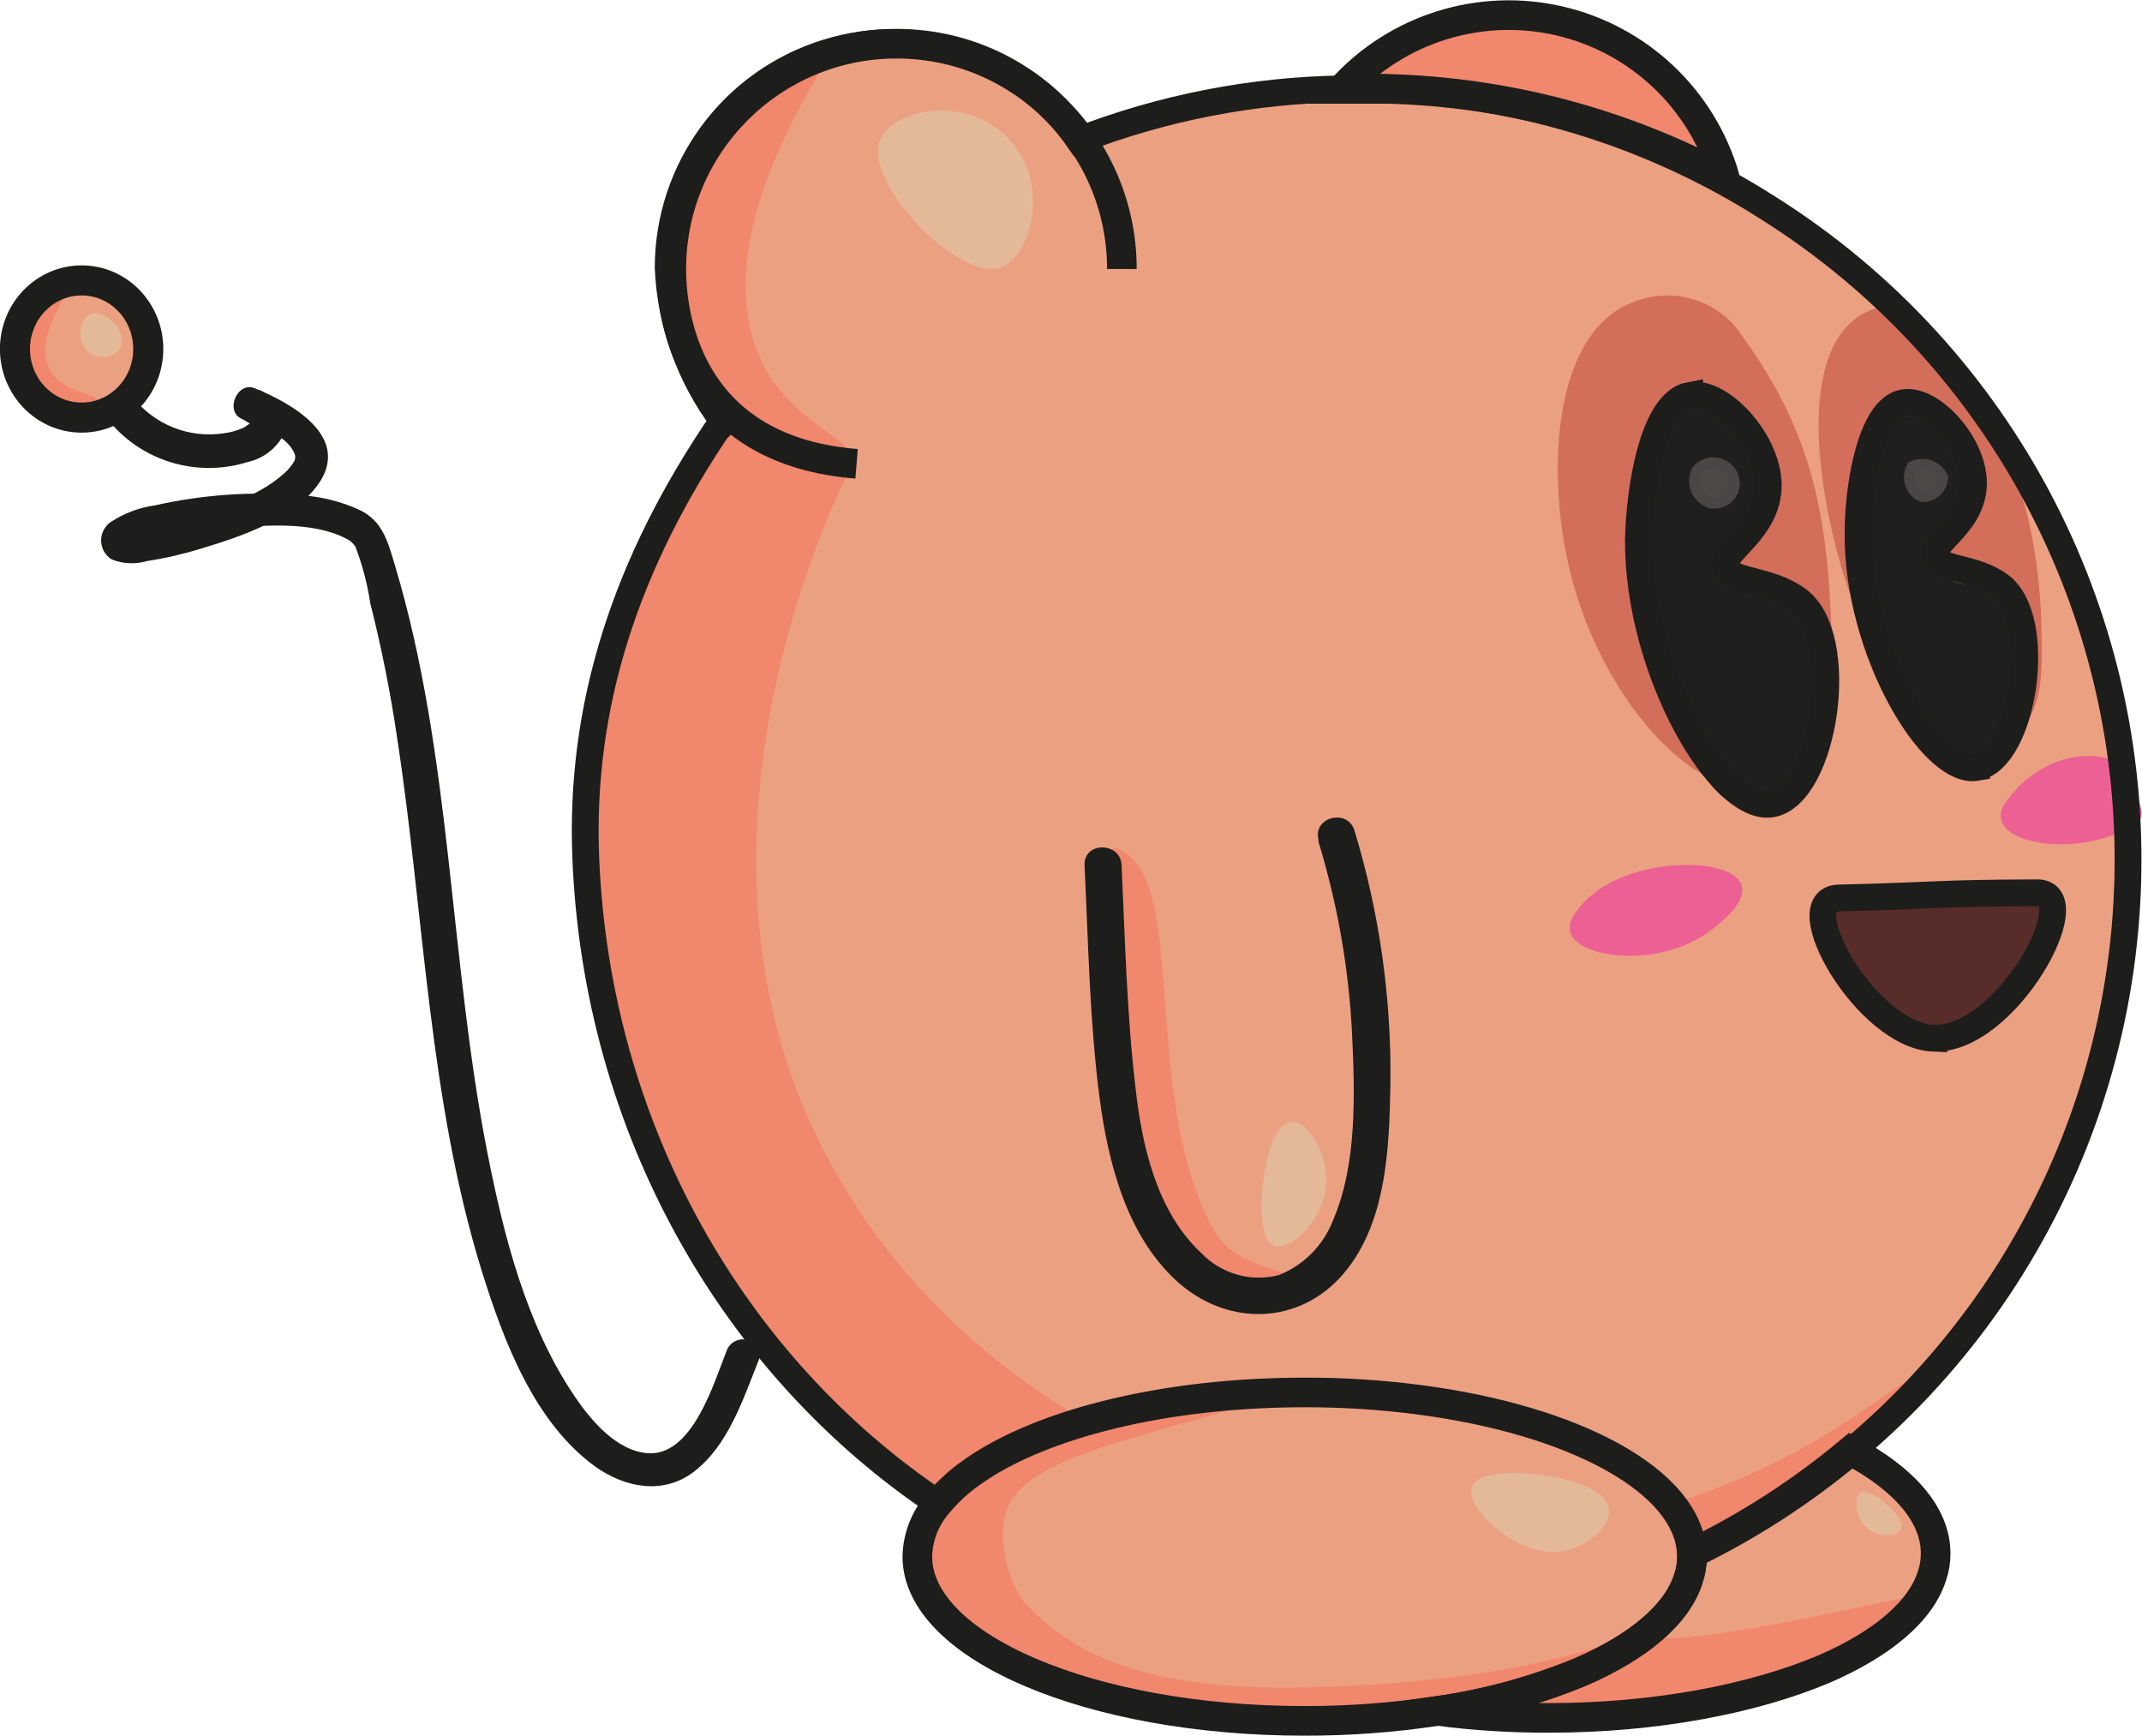
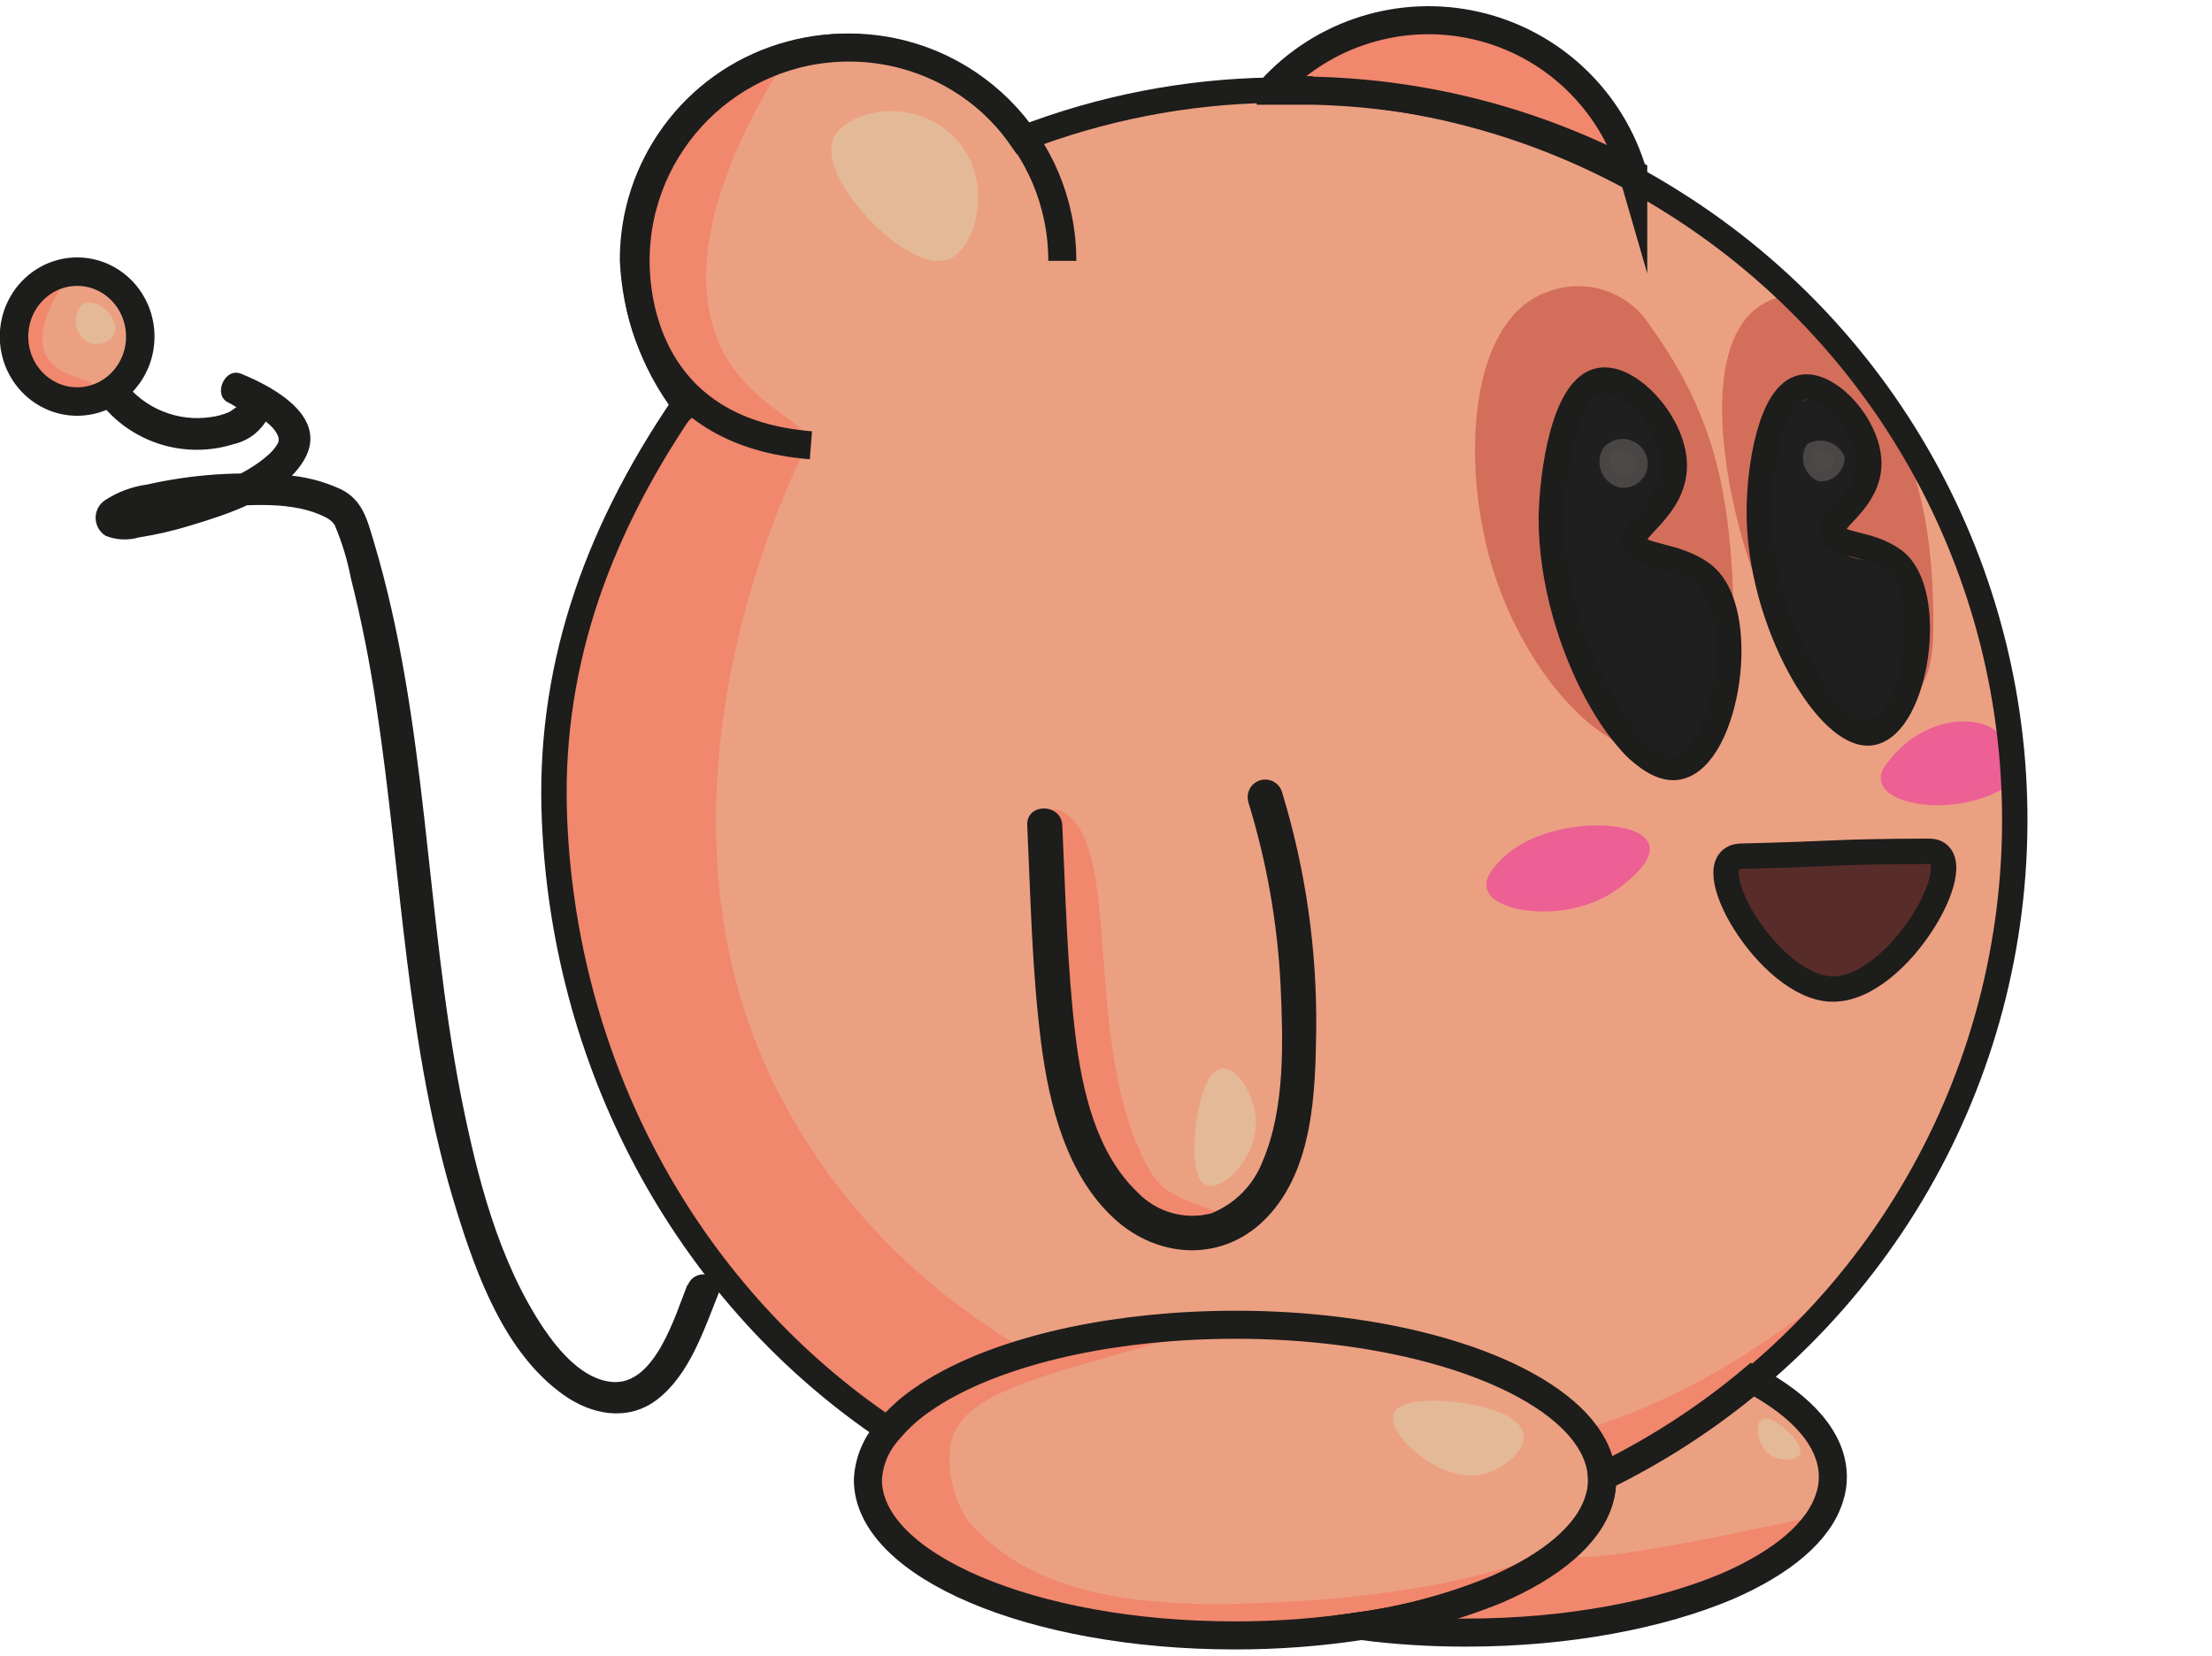
- <svg xmlns="http://www.w3.org/2000/svg" viewBox="0 0 144.61 117.17">
+ <svg xmlns="http://www.w3.org/2000/svg" viewBox="0 0 157.69 118.05">
  <defs>
-     <style>.cls-1,.cls-2{fill:#eca082;stroke:#eca082;}.cls-1,.cls-10,.cls-11,.cls-12,.cls-13,.cls-15,.cls-16,.cls-17,.cls-2,.cls-3,.cls-4,.cls-5,.cls-6,.cls-7,.cls-8,.cls-9{stroke-miterlimit:10;}.cls-1,.cls-10,.cls-11,.cls-13,.cls-5,.cls-6,.cls-7{stroke-width:0.75px;}.cls-2,.cls-3{stroke-width:0.75px;}.cls-3{fill:#f1876d;stroke:#f1876d;}.cls-4,.cls-5{fill:#d36e5b;stroke:#d36e5b;}.cls-12,.cls-4{stroke-width:0.67px;}.cls-6{fill:#ec6095;stroke:#ec6094;}.cls-7,.cls-8{fill:#e4b998;stroke:#e4b998;}.cls-8{stroke-width:0.37px;}.cls-10,.cls-9{fill:#1f1f1f;stroke:#1f1f1f;}.cls-9{stroke-width:0.65px;}.cls-11{fill:#582d29;stroke:#582d29;}.cls-12,.cls-13{fill:#4c4947;stroke:#494645;}.cls-14{fill:#1d1d1b;}.cls-15,.cls-16,.cls-17{fill:none;stroke:#1d1d1b;}.cls-15{stroke-width:2.03px;}.cls-16{stroke-width:2px;}.cls-17{stroke-width:1.81px;}</style>
+     <style>.cls-1,.cls-2{fill:#eca082;stroke:#eca082;}.cls-1,.cls-10,.cls-11,.cls-12,.cls-13,.cls-14,.cls-15,.cls-17,.cls-2,.cls-3,.cls-4,.cls-5,.cls-6,.cls-7,.cls-8,.cls-9{stroke-miterlimit:10;}.cls-1,.cls-10,.cls-11,.cls-13,.cls-5,.cls-6,.cls-7{stroke-width:0.75px;}.cls-2,.cls-3{stroke-width:0.75px;}.cls-3{fill:#f1876d;stroke:#f1876d;}.cls-4,.cls-5{fill:#d36e5b;stroke:#d36e5b;}.cls-12,.cls-4{stroke-width:0.67px;}.cls-6{fill:#ec6095;stroke:#ec6094;}.cls-7,.cls-8{fill:#e4b998;stroke:#e4b998;}.cls-8{stroke-width:0.37px;}.cls-10,.cls-9{fill:#1f1f1f;stroke:#1f1f1f;}.cls-9{stroke-width:0.65px;}.cls-11{fill:#582d29;stroke:#582d29;}.cls-12,.cls-13{fill:#4c4947;stroke:#494645;}.cls-14,.cls-15,.cls-17{fill:none;stroke:#1d1d1b;}.cls-14{stroke-width:2px;}.cls-15{stroke-width:1.81px;}.cls-16{fill:#1d1d1b;}.cls-17{stroke-width:2.03px;}</style>
  </defs>
-   <g id="Capa_9" data-name="Capa 9">
-     <path class="cls-1" d="M3.53,28.18c1.67.88,7.08-2.86,6.2-6.2-.49-1.84-2.83-3.37-4.45-2.9C2.37,19.93,1.75,27.23,3.53,28.18Z" />
-     <path class="cls-2" d="M57.21,30.31A13.82,13.82,0,0,1,47,18.11,13.65,13.65,0,0,1,54.12,5C61.55,1.15,68.94,6.83,70,7.66c1.46,1.17,4.54,3.62,5,7.36C76,22.42,66.39,32.42,57.21,30.31Z" />
-     <path class="cls-2" d="M80.05,7.27C57.27,12.63,39.51,34,39.6,57.79c.09,24.51,19.13,39.14,21.68,41,14.73,10.93,35.89,14.67,53,6.39,13-6.29,19.76-17.59,21.68-20.9a54.83,54.83,0,0,0,6.77-19.55,50.45,50.45,0,0,0-2.32-25.36A51.23,51.23,0,0,0,126.5,19.27C115.37,9.49,97.86,3.09,80.05,7.27Z" />
-     <path class="cls-3" d="M4.6,19c-.09-.05-4.45,5.09-2.81,7.46,1.11,1.58,4.46,1.25,4.55.87S3.85,26.82,3,25.08C1.71,22.66,4.68,19,4.6,19Z" />
-     <path class="cls-3" d="M75.41,57.69C79.64,59.54,76.88,73,81,82c1.33,2.88,2,3.23,7.74,5,.74.22-2,.73-3.81.12-1.57-.52-4.81.39-8.88-12.83-.91-3-2.7-12.82-1-14.17C75.71,59.58,74.51,57.3,75.41,57.69Z" />
-     <path class="cls-3" d="M92.15,4.76C92,3.48,99.69-.42,106.76,1.86c5.62,1.81,9.42,7.06,8.71,8.12S111,8.16,102.5,6.4C95.6,5,92.26,5.58,92.15,4.76Z" />
-     <path class="cls-3" d="M55,4.57c-.27-.16-15,5.49-6.28,21.26,2.14,3.9,7.83,5.31,8.15,4.81s-3.9-2.21-5.75-6C47,16.15,55.27,4.73,55,4.57Z" />
-     <path class="cls-3" d="M49.17,28.87C37.81,46.79,37.35,60.45,42.89,75.39c8.83,23.8,33.92,40,64.44,31.42,12.65-3.56,21.12-11.76,21.52-13.1.27-.9-8.83,7.93-22.72,9.63-16.24,2-40.15-5-50.81-25.41-11.51-22.08,2-47,2-47C53.32,30.34,49.85,27.81,49.17,28.87Z" />
-     <path class="cls-1" d="M114.44,106.69c10.19-10.13,12.19-8.58,14.9-5.35,2.46,2.93,1.57,3.37.9,4.39-2.71,4.13-8.45,9.16-19.29,6.25C109.94,111.71,112.81,108.31,114.44,106.69Z" />
-     <path class="cls-2" d="M64.09,103.72c2.41-10.56,38.52-11,45.68-4.84,2.91,2.52,4.42,5.51,3.87,6.58-6.52,12.68-41.72,14.66-48.39,3.29A7,7,0,0,1,64.09,103.72Z" />
-     <path class="cls-3" d="M103.53,113.08c-6.47,2.42,14.23,6.84,26.33-5,.48-.48-24.13,5.74-17.29,1.22" />
-     <path class="cls-3" d="M82.81,94.85C79.41,94,62.08,99,62.09,104.21c0,4.13,4.65,9,10.64,9.89,25.06,3.87,36.74-2.51,36.68-3,0-.28-5.68,2.83-21.29,3.19-10.83.25-16-2.26-19.36-6a8.33,8.33,0,0,1-1.35-5.71C68.06,98.55,74.18,97.36,82.81,94.85Z" />
-   </g>
-   <g id="Capa_10" data-name="Capa 10">
-     <path class="cls-4" d="M126.7,21.14c-4.79,1.57-4,10.26-2.13,16.84,2,6.89,6,13.25,10.24,11.85,2.29-.75,2.68-3.11,2.7-5.47.06-9.31-2-14.32-6.43-20.44C129.61,21.86,129.3,20.3,126.7,21.14Z" />
-     <path class="cls-5" d="M110.53,20.7c-5.34,1.77-6,11.68-3.84,19,2.25,7.68,8.31,14.55,13.06,13,2.55-.85,3.55-3.93,3.56-6.57,0-10.4-1-16.31-5.92-23.12A5.67,5.67,0,0,0,110.53,20.7Z" />
-     <path class="cls-6" d="M136,54c2.65-3.37,6.9-3,7.48-1.42.37,1,.94,2.38.65,2.59-3.31,2.28-8.24,1.53-8.65.12C135.34,54.82,135.7,54.35,136,54Z" />
-     <path class="cls-6" d="M106.89,61.53c2.66-3.38,9.74-3.31,10.32-1.67.37,1-1.9,2.63-2.19,2.83-3.31,2.29-8.24,1.54-8.65.13C106.24,62.37,106.6,61.9,106.89,61.53Z" />
-     <path class="cls-7" d="M6.14,21.59a1.35,1.35,0,0,0,.22,2,1.09,1.09,0,0,0,1.38-.2c.32-.48-.11-1.23-.59-1.56C7.11,21.76,6.51,21.35,6.14,21.59Z" />
-     <path class="cls-7" d="M59.79,9.53c-1.16,2.54,5.2,9.18,7.74,8.13,1.7-.7,3-5.35.2-8.13S60.55,7.88,59.79,9.53Z" />
-     <path class="cls-7" d="M86.16,83.72c.8.31,3.14-1.76,3-4.33-.1-1.64-1.2-3.39-2-3.27C85.71,76.35,84.91,83.23,86.16,83.72Z" />
-     <path class="cls-8" d="M125.7,100.94c-.36.24-.25,1.78.8,2.31.61.31,1.5.26,1.65-.09C128.43,102.5,126.22,100.6,125.7,100.94Z" />
-     <path class="cls-7" d="M99.73,100.5c-.41,1.09,3.32,4.81,6.39,3.68,1-.39,2.32-1.44,2.12-2.32C107.82,99.9,100.24,99.15,99.73,100.5Z" />
-     <path class="cls-9" d="M127.89,28.67c-4.37,2.51-.17,22.84,4.13,23.07,2.82.14,6.47-8.32,4.33-10.86-1.34-1.6-4.61-.42-5.52-2.1-.57-1,1-1.86,1.45-4.58.09-.47.72-3.92-1-5.25A3.36,3.36,0,0,0,127.89,28.67Z" />
-     <path class="cls-10" d="M113,27.71c-5,2.9-.06,26.14,4.86,26.37,3.23.15,7.35-9.55,4.89-12.45-1.54-1.82-5.28-.46-6.33-2.36-.66-1.19,1.09-2.14,1.64-5.26.09-.54.79-4.49-1.19-6A3.84,3.84,0,0,0,113,27.71Z" />
-     <path class="cls-11" d="M123.86,60.69c3,1.21,9,.07,13.74-.62,3.07-.43-.63,9.56-6,9.74S121,59.53,123.86,60.69Z" />
-     <path class="cls-12" d="M129.07,31.48a1.48,1.48,0,0,0,.66,2.07,1.38,1.38,0,0,0,1.46-1.33A1.55,1.55,0,0,0,129.07,31.48Z" />
-     <path class="cls-13" d="M114.59,31.75a1.53,1.53,0,0,0,.9,2.19A1.37,1.37,0,0,0,117,33.1a1.4,1.4,0,0,0-.57-1.64A1.42,1.42,0,0,0,114.59,31.75Z" />
-   </g>
  <g id="Capa_2" data-name="Capa 2">
-     <path class="cls-14" d="M49.06,91.18c-.86,2.14-2.3,7.15-5.34,6.92-2.1-.16-3.83-2.22-4.92-3.83C35.52,89.43,34,83.4,32.89,77.74,30.33,64.67,30.51,51,26.67,38.19c-.48-1.6-.82-3-2.38-3.76a11.27,11.27,0,0,0-4-1,32.62,32.62,0,0,0-9.8.68,7.35,7.35,0,0,0-3,1.12,1.51,1.51,0,0,0,.06,2.54,3.66,3.66,0,0,0,2.36.11,25.82,25.82,0,0,0,3.68-.85c2.68-.81,6.26-2,7.93-4.39,2.18-3.19-1.86-5.43-4.32-6.43-1.18-.49-2.05,1.56-.87,2.07.18.07.65.41.75.42s-.08-.2,0-.19c-.16,0,.44-.14-.05,0-.2.06-.43.3-.64.39a4.77,4.77,0,0,1-1.28.35,6.54,6.54,0,0,1-6.14-2.44c-.93-1.13-2.52.48-1.61,1.61a8.75,8.75,0,0,0,9.36,2.77,3.62,3.62,0,0,0,2.56-2.13c.36-1.3-.68-2.27-1.77-2.74l-.87,2.07c1.05.43,2.76,1.07,3.24,2.22a.64.64,0,0,1,0,.5,3.24,3.24,0,0,1-.7.85c-1.78,1.6-4.42,2.41-6.68,3a22.62,22.62,0,0,1-3.09.68,4.38,4.38,0,0,0-.86.05s.23,0,.4.2-.06,1,0,1.08-.09,0,.2-.12.13-.07.34-.14a10.46,10.46,0,0,1,1.66-.46,28.86,28.86,0,0,1,4.14-.59c2.48-.19,5.78-.5,8.08.7a1.53,1.53,0,0,1,.62.53A18.42,18.42,0,0,1,25,40.73a90.34,90.34,0,0,1,1.83,9.21c1.83,12,2.11,24.31,5.71,35.91C34,90.51,36.05,96,40.18,99c2,1.43,4.58,1.93,6.64.37,2.35-1.77,3.38-5,4.42-7.6.54-1.35-1.65-1.94-2.18-.6Z" />
-     <ellipse class="cls-15" cx="5.51" cy="23.56" rx="4.5" ry="4.63" />
-     <g id="Capa_4" data-name="Capa 4">
-       <path class="cls-16" d="M49.48,29.23c-.23-.26-.46-.54-.68-.83" />
-       <path class="cls-17" d="M119.31,14A51.56,51.56,0,0,0,94,6h-.36c-1,0-2,0-3,0l0,0A51.58,51.58,0,0,0,72.85,9.46a15.21,15.21,0,0,0-27.74,8.63A18.51,18.51,0,0,0,48.8,28.4C42.22,38,39.11,47.7,39.55,58c.76,18.17,9.9,34.19,23.8,43.5a11.65,11.65,0,0,1,2.54-2.28,17,17,0,0,1,1.64-1C72.31,95.63,79.75,94,88.1,94a58.65,58.65,0,0,1,7.53.47c10.62,1.35,18.39,5.5,18.59,10.43A52,52,0,0,0,119.31,14Zm-5.24,12.7c2.22-.42,5.71,3.53,5.27,6.63-.39,2.77-3.28,4-2.83,5s2.91.74,4.85,2.15c3.45,2.52,1.81,13.17-1.75,13.79-3.39.58-9-8.89-9-17.75C110.67,33.07,111.58,27.15,114.07,26.69Zm16.49,43.39c-4.53-.16-9.79-9.39-6.42-9.47,6.88-.16,6.39-.33,13.39-.35C140.91,60.25,135.44,70.26,130.56,70.08Zm2.88-18.28c-3,.52-8.07-7.93-8-15.84,0-3.07.83-8.36,3.05-8.78,2-.37,5.1,3.16,4.71,5.92-.35,2.48-2.93,3.55-2.53,4.48s2.59.66,4.33,1.92C138.08,41.75,136.61,51.25,133.44,51.8Z" />
-       <path class="cls-16" d="M90.61,6h1c.68,0,1.36,0,2,0" />
-       <path class="cls-16" d="M48.94,28.19l-.14.21" />
-       <path class="cls-16" d="M116.45,12A51.34,51.34,0,0,0,93.72,6h-.11c-1,0-2,0-3,0l0,0a15.19,15.19,0,0,1,25.84,6Z" />
-       <path class="cls-16" d="M114.23,105.07a4.53,4.53,0,0,1-.23,1.45c-.75,2.46-3.4,4.66-7.3,6.35a40.25,40.25,0,0,1-9.64,2.63,59.1,59.1,0,0,1-9,.67c-14.43,0-26.13-5-26.13-11.1a5.64,5.64,0,0,1,1.38-3.56,11.65,11.65,0,0,1,2.54-2.28,17,17,0,0,1,1.64-1C72.31,95.63,79.75,94,88.1,94a58.65,58.65,0,0,1,7.53.47c10.62,1.35,18.39,5.5,18.59,10.43A1.34,1.34,0,0,1,114.23,105.07Z" />
-       <path class="cls-16" d="M130.68,104.87a4.53,4.53,0,0,1-.23,1.45c-.75,2.46-3.4,4.66-7.3,6.35-4.74,2-11.32,3.3-18.6,3.3a58,58,0,0,1-7.49-.47,40.25,40.25,0,0,0,9.64-2.63c3.9-1.69,6.55-3.89,7.3-6.35a4.53,4.53,0,0,0,.23-1.45,1.34,1.34,0,0,0,0-.2,52.07,52.07,0,0,0,10.72-6.94C128.53,99.83,130.68,102.25,130.68,104.87Z" />
-       <path class="cls-14" d="M89,56.78a53.47,53.47,0,0,1,2.28,13c.19,4,.35,8.79-1.27,12.56a6.49,6.49,0,0,1-3.68,3.74,5.39,5.39,0,0,1-5.26-1.52c-3-2.81-4-7.32-4.42-11.22-.58-4.94-.7-10-.93-14.93-.07-1.6-2.57-1.61-2.5,0,.25,5.19.34,10.45,1,15.6.57,4.39,1.81,9.35,5.21,12.46,3.22,2.94,7.9,3.09,11-.18,3.2-3.44,3.37-8.79,3.44-13.23a56.25,56.25,0,0,0-2.43-17c-.47-1.53-2.88-.88-2.41.67Z" />
-       <path class="cls-16" d="M75.74,18.16a15.21,15.21,0,1,0-30.42,0c0,3.88,1.57,12.28,12.51,13.15" />
-     </g>
+     <path class="cls-1" d="M3.52,28.62c1.66.88,7.07-2.86,6.19-6.2-.48-1.84-2.83-3.37-4.45-2.9C2.36,20.37,1.73,27.67,3.52,28.62Z" />
+     <path class="cls-2" d="M57.2,30.75a13.8,13.8,0,0,1-10.26-12.2A13.66,13.66,0,0,1,54.1,5.39C61.53,1.59,68.93,7.27,70,8.1c1.46,1.17,4.55,3.62,5,7.36C76,22.86,66.38,32.86,57.2,30.75Z" />
+     <path class="cls-2" d="M80,7.71C57.26,13.07,39.5,34.47,39.59,58.23c.09,24.51,19.12,39.14,21.67,41,14.73,10.93,35.9,14.67,53,6.39,13-6.29,19.76-17.59,21.68-20.9a54.68,54.68,0,0,0,6.78-19.55,50.6,50.6,0,0,0-2.33-25.36,51.28,51.28,0,0,0-13.93-20.13C115.36,9.93,97.84,3.53,80,7.71Z" />
+     <path class="cls-3" d="M4.59,19.42c-.1-.05-4.46,5.09-2.81,7.46,1.1,1.58,4.46,1.25,4.55.87s-2.5-.49-3.39-2.23C1.7,23.1,4.66,19.47,4.59,19.42Z" />
+     <path class="cls-3" d="M75.39,58.13C79.63,60,76.86,73.47,81,82.41c1.34,2.88,2,3.23,7.74,5,.74.22-2,.73-3.81.12-1.57-.52-4.8.39-8.87-12.83-.92-3-2.7-12.82-1-14.17C75.7,60,74.49,57.74,75.39,58.13Z" />
+     <path class="cls-3" d="M92.13,5.2C92,3.92,99.67,0,106.75,2.29c5.62,1.81,9.42,7.07,8.71,8.13s-4.49-1.82-13-3.58C95.58,5.41,92.24,6,92.13,5.2Z" />
+     <path class="cls-3" d="M55,5c-.28-.16-15,5.49-6.29,21.26,2.15,3.89,7.84,5.31,8.16,4.81s-3.9-2.21-5.75-6C47,16.59,55.26,5.16,55,5Z" />
+     <path class="cls-3" d="M49.16,29.31C37.8,47.22,37.34,60.89,42.88,75.83c8.82,23.8,33.92,40,64.44,31.42,12.64-3.56,21.12-11.76,21.52-13.1.27-.9-8.83,7.93-22.73,9.63-16.23,2-40.14-5-50.8-25.41-11.51-22.08,2-47,2-47C53.31,30.78,49.84,28.25,49.16,29.31Z" />
+     <path class="cls-1" d="M114.42,107.13c10.2-10.13,12.2-8.58,14.91-5.35,2.46,2.92,1.57,3.37.9,4.39-2.71,4.12-8.45,9.16-19.29,6.25C109.92,112.15,112.8,108.75,114.42,107.13Z" />
+     <path class="cls-2" d="M64.08,104.16c2.41-10.56,38.51-11,45.67-4.84,2.92,2.52,4.43,5.51,3.87,6.58-6.51,12.68-41.71,14.66-48.38,3.29A6.91,6.91,0,0,1,64.08,104.16Z" />
+     <path class="cls-3" d="M103.52,113.52c-6.48,2.42,14.23,6.84,26.32-5,.49-.48-24.13,5.74-17.29,1.22" />
+     <path class="cls-3" d="M82.8,95.29c-3.41-.88-20.73,4.19-20.72,9.36,0,4.13,4.65,9,10.63,9.89,25.07,3.87,36.75-2.51,36.68-3,0-.28-5.67,2.83-21.29,3.19-10.82.25-16-2.26-19.35-6A8.32,8.32,0,0,1,67.39,103C68,99,74.17,97.79,82.8,95.29Z" />
+     <path class="cls-4" d="M126.69,21.58c-4.79,1.57-4,10.26-2.14,16.84,2,6.89,6,13.25,10.24,11.85,2.29-.75,2.69-3.11,2.7-5.47.07-9.31-2-14.32-6.42-20.44C129.59,22.3,129.29,20.74,126.69,21.58Z" />
+     <path class="cls-5" d="M110.52,21.14c-5.35,1.77-6,11.68-3.84,19,2.25,7.68,8.31,14.55,13,13,2.56-.85,3.56-3.93,3.57-6.57,0-10.4-1-16.31-5.92-23.12A5.68,5.68,0,0,0,110.52,21.14Z" />
+     <path class="cls-6" d="M135,54.42c2.66-3.37,6.9-3.05,7.49-1.42.36,1,.93,2.38.64,2.59-3.31,2.28-8.24,1.53-8.64.12C134.33,55.26,134.68,54.79,135,54.42Z" />
+     <path class="cls-6" d="M106.88,62c2.65-3.38,9.74-3.31,10.32-1.68.37,1-1.9,2.64-2.2,2.84-3.3,2.29-8.24,1.54-8.64.13C106.23,62.81,106.59,62.34,106.88,62Z" />
+     <path class="cls-7" d="M6.12,22a1.35,1.35,0,0,0,.22,2,1.11,1.11,0,0,0,1.39-.2c.31-.48-.11-1.23-.6-1.56C7.1,22.2,6.49,21.79,6.12,22Z" />
+     <path class="cls-7" d="M59.78,10c-1.17,2.53,5.2,9.18,7.74,8.13,1.7-.7,3-5.35.19-8.13S60.54,8.32,59.78,10Z" />
+     <path class="cls-7" d="M86.14,84.15c.81.32,3.15-1.76,3-4.32-.1-1.64-1.21-3.39-2-3.27C85.7,76.79,84.89,83.67,86.14,84.15Z" />
+     <path class="cls-8" d="M125.68,101.38c-.36.24-.24,1.78.81,2.31.61.31,1.5.26,1.65-.09C128.42,102.94,126.2,101,125.68,101.38Z" />
+     <path class="cls-7" d="M99.71,100.94c-.41,1.09,3.32,4.81,6.39,3.68,1-.39,2.32-1.44,2.13-2.33C107.81,100.34,100.22,99.58,99.71,100.94Z" />
+     <path class="cls-9" d="M127.88,29.11C123.51,31.62,127.7,52,132,52.18c2.82.14,6.47-8.32,4.34-10.86-1.35-1.6-4.61-.42-5.53-2.1-.56-1,1-1.86,1.46-4.58.09-.47.71-3.92-1-5.25A3.36,3.36,0,0,0,127.88,29.11Z" />
+     <path class="cls-10" d="M113,28.15c-5,2.9-.07,26.14,4.85,26.37,3.23.15,7.36-9.55,4.9-12.45-1.55-1.82-5.28-.46-6.34-2.37-.65-1.18,1.09-2.13,1.65-5.25.09-.54.79-4.49-1.2-6A3.82,3.82,0,0,0,113,28.15Z" />
+     <path class="cls-11" d="M123.84,61.13c3,1.21,9,.07,13.75-.62,3.07-.44-.63,9.56-6.05,9.74S121,60,123.84,61.13Z" />
+     <path class="cls-12" d="M129.06,31.92a1.47,1.47,0,0,0,.66,2.07,1.37,1.37,0,0,0,1.45-1.33A1.54,1.54,0,0,0,129.06,31.92Z" />
+     <path class="cls-13" d="M114.58,32.19a1.53,1.53,0,0,0,.89,2.19,1.38,1.38,0,0,0,1.54-.84,1.4,1.4,0,0,0-.57-1.64A1.42,1.42,0,0,0,114.58,32.19Z" />
+     <path class="cls-14" d="M49.46,29.67c-.23-.26-.46-.54-.68-.83" />
+     <path class="cls-15" d="M119.29,14.43A51.56,51.56,0,0,0,94,6.48h-.36c-1,0-2,0-3,0l0-.05A51.58,51.58,0,0,0,72.83,9.9a15.21,15.21,0,0,0-27.74,8.63,18.51,18.51,0,0,0,3.69,10.31c-6.58,9.63-9.69,19.3-9.25,29.61.76,18.17,9.9,34.19,23.8,43.5a11.65,11.65,0,0,1,2.54-2.28,17,17,0,0,1,1.64-1c4.78-2.6,12.22-4.26,20.57-4.26a58.65,58.65,0,0,1,7.53.47c10.62,1.35,18.39,5.5,18.59,10.43a52,52,0,0,0,5.09-90.88Zm-5.24,12.7c2.22-.42,5.71,3.53,5.27,6.63-.39,2.77-3.28,4-2.83,5s2.91.74,4.85,2.15c3.45,2.52,1.81,13.17-1.75,13.79-3.39.58-9-8.89-9-17.75C110.65,33.51,111.56,27.59,114.05,27.13Zm16.49,43.39c-4.53-.16-9.79-9.39-6.42-9.47,6.88-.16,6.39-.33,13.39-.35C140.89,60.69,135.42,70.7,130.54,70.52Zm2.88-18.28c-3,.52-8.06-7.94-8-15.84,0-3.08.84-8.36,3.06-8.78,2-.37,5.1,3.16,4.71,5.92-.36,2.48-2.93,3.55-2.53,4.48s2.59.65,4.33,1.92C138.07,42.19,136.59,51.69,133.42,52.24Z" />
+     <path class="cls-14" d="M90.59,6.43h1c.68,0,1.36,0,2,0" />
+     <path class="cls-14" d="M48.92,28.63c-.05.07-.1.14-.14.21" />
+     <path class="cls-14" d="M116.43,12.39A51.34,51.34,0,0,0,93.7,6.47h-.11c-1,0-2,0-3,0l0-.05a15.19,15.19,0,0,1,25.84,6Z" />
+     <path class="cls-14" d="M114.21,105.51A4.53,4.53,0,0,1,114,107c-.75,2.46-3.4,4.66-7.3,6.35A40.25,40.25,0,0,1,97,115.94a59.1,59.1,0,0,1-9,.67c-14.43,0-26.13-5-26.13-11.1A5.64,5.64,0,0,1,63.33,102a11.65,11.65,0,0,1,2.54-2.28,17,17,0,0,1,1.64-1c4.78-2.6,12.22-4.26,20.57-4.26a58.65,58.65,0,0,1,7.53.47c10.62,1.35,18.39,5.5,18.59,10.43A1.34,1.34,0,0,1,114.21,105.51Z" />
+     <path class="cls-14" d="M130.66,105.31a4.53,4.53,0,0,1-.23,1.45c-.75,2.46-3.4,4.66-7.3,6.35-4.74,2-11.32,3.3-18.6,3.3a58,58,0,0,1-7.49-.47,40.25,40.25,0,0,0,9.64-2.63c3.9-1.69,6.55-3.89,7.3-6.35a4.53,4.53,0,0,0,.23-1.45,1.34,1.34,0,0,0,0-.2,52.07,52.07,0,0,0,10.72-6.94C128.51,100.27,130.66,102.69,130.66,105.31Z" />
+     <path class="cls-16" d="M89,57.22a53.48,53.48,0,0,1,2.29,13c.18,4,.34,8.79-1.27,12.56a6.52,6.52,0,0,1-3.68,3.74,5.39,5.39,0,0,1-5.26-1.52c-2.95-2.81-3.95-7.32-4.42-11.22-.59-4.94-.7-10-.93-14.93-.08-1.6-2.58-1.61-2.5,0,.24,5.19.34,10.44,1,15.6.58,4.39,1.81,9.35,5.22,12.46,3.22,2.94,7.9,3.09,10.94-.18,3.21-3.44,3.38-8.79,3.44-13.23a55.94,55.94,0,0,0-2.43-17,1.25,1.25,0,0,0-2.41.67Z" />
+     <path class="cls-14" d="M75.73,18.6a15.21,15.21,0,0,0-30.42,0c0,3.88,1.57,12.28,12.5,13.15" />
+     <path class="cls-16" d="M49,91.62c-.86,2.14-2.29,7.15-5.33,6.92-2.11-.16-3.83-2.22-4.92-3.83C35.51,89.87,34,83.84,32.87,78.18c-2.55-13.07-2.38-26.74-6.22-39.55-.48-1.61-.81-3-2.38-3.76a11.22,11.22,0,0,0-4-1,32.23,32.23,0,0,0-9.79.68,7.3,7.3,0,0,0-3,1.12,1.51,1.51,0,0,0,.06,2.54,3.66,3.66,0,0,0,2.36.11,26.14,26.14,0,0,0,3.68-.85c2.68-.81,6.25-1.95,7.92-4.39,2.19-3.19-1.85-5.43-4.31-6.43-1.18-.49-2.06,1.56-.88,2.07.18.07.66.41.76.42S17,29,17,29c-.16,0,.44-.14-.06,0-.2.06-.42.3-.63.39a4.84,4.84,0,0,1-1.29.35A6.54,6.54,0,0,1,8.9,27.29c-.92-1.13-2.52.48-1.6,1.61a8.73,8.73,0,0,0,9.35,2.77,3.68,3.68,0,0,0,2.57-2.13c.35-1.3-.68-2.27-1.77-2.74l-.88,2.07c1.05.43,2.77,1.07,3.25,2.22a.69.69,0,0,1,0,.5,3.24,3.24,0,0,1-.7.85c-1.79,1.6-4.42,2.41-6.68,3.05a23.29,23.29,0,0,1-3.09.68,4.34,4.34,0,0,0-.86,0s.23,0,.4.2-.06,1,0,1.08-.09,0,.19-.12.14-.07.34-.14A11.08,11.08,0,0,1,11,36.78a29.2,29.2,0,0,1,4.15-.59c2.48-.19,5.78-.5,8.07.7a1.57,1.57,0,0,1,.63.53A18.42,18.42,0,0,1,25,41.17a93.14,93.14,0,0,1,1.83,9.21c1.82,11.95,2.1,24.31,5.71,35.91C34,91,36,96.48,40.16,99.45c2,1.43,4.58,1.93,6.65.37,2.34-1.77,3.37-5,4.42-7.6.54-1.35-1.65-1.94-2.19-.6Z" />
+     <ellipse class="cls-17" cx="5.5" cy="24" rx="4.5" ry="4.63" />
  </g>
</svg>
